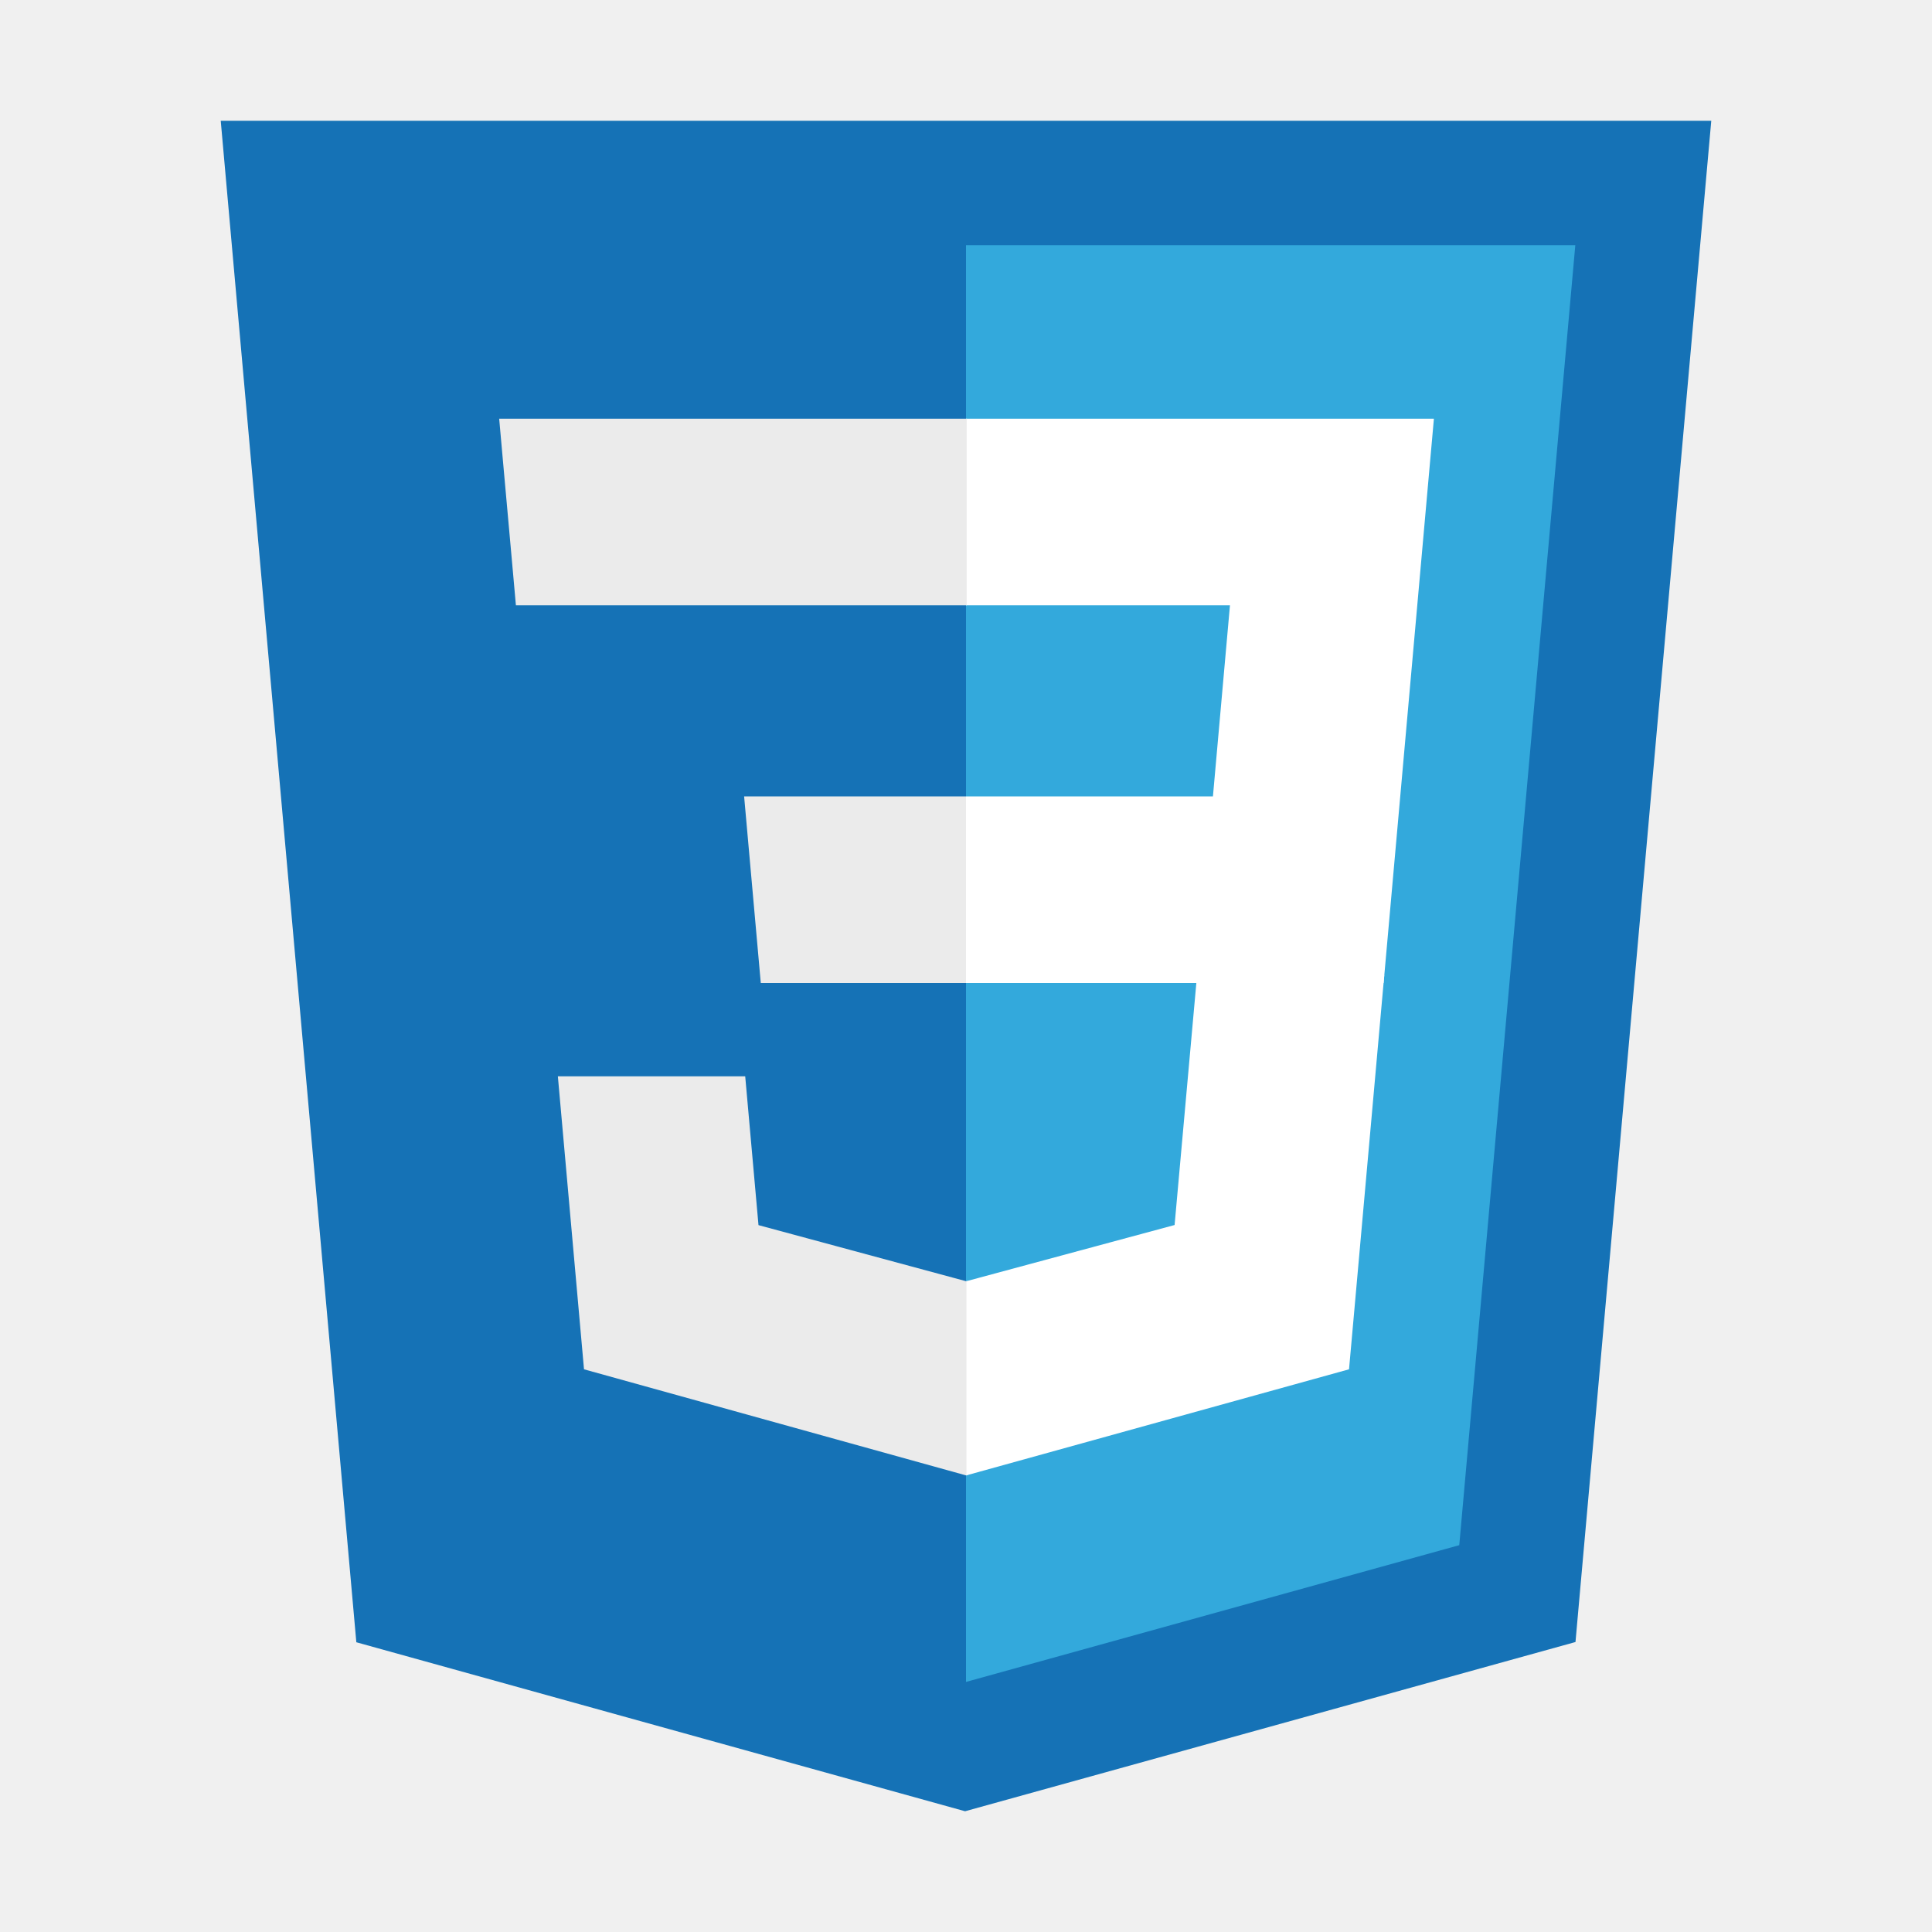
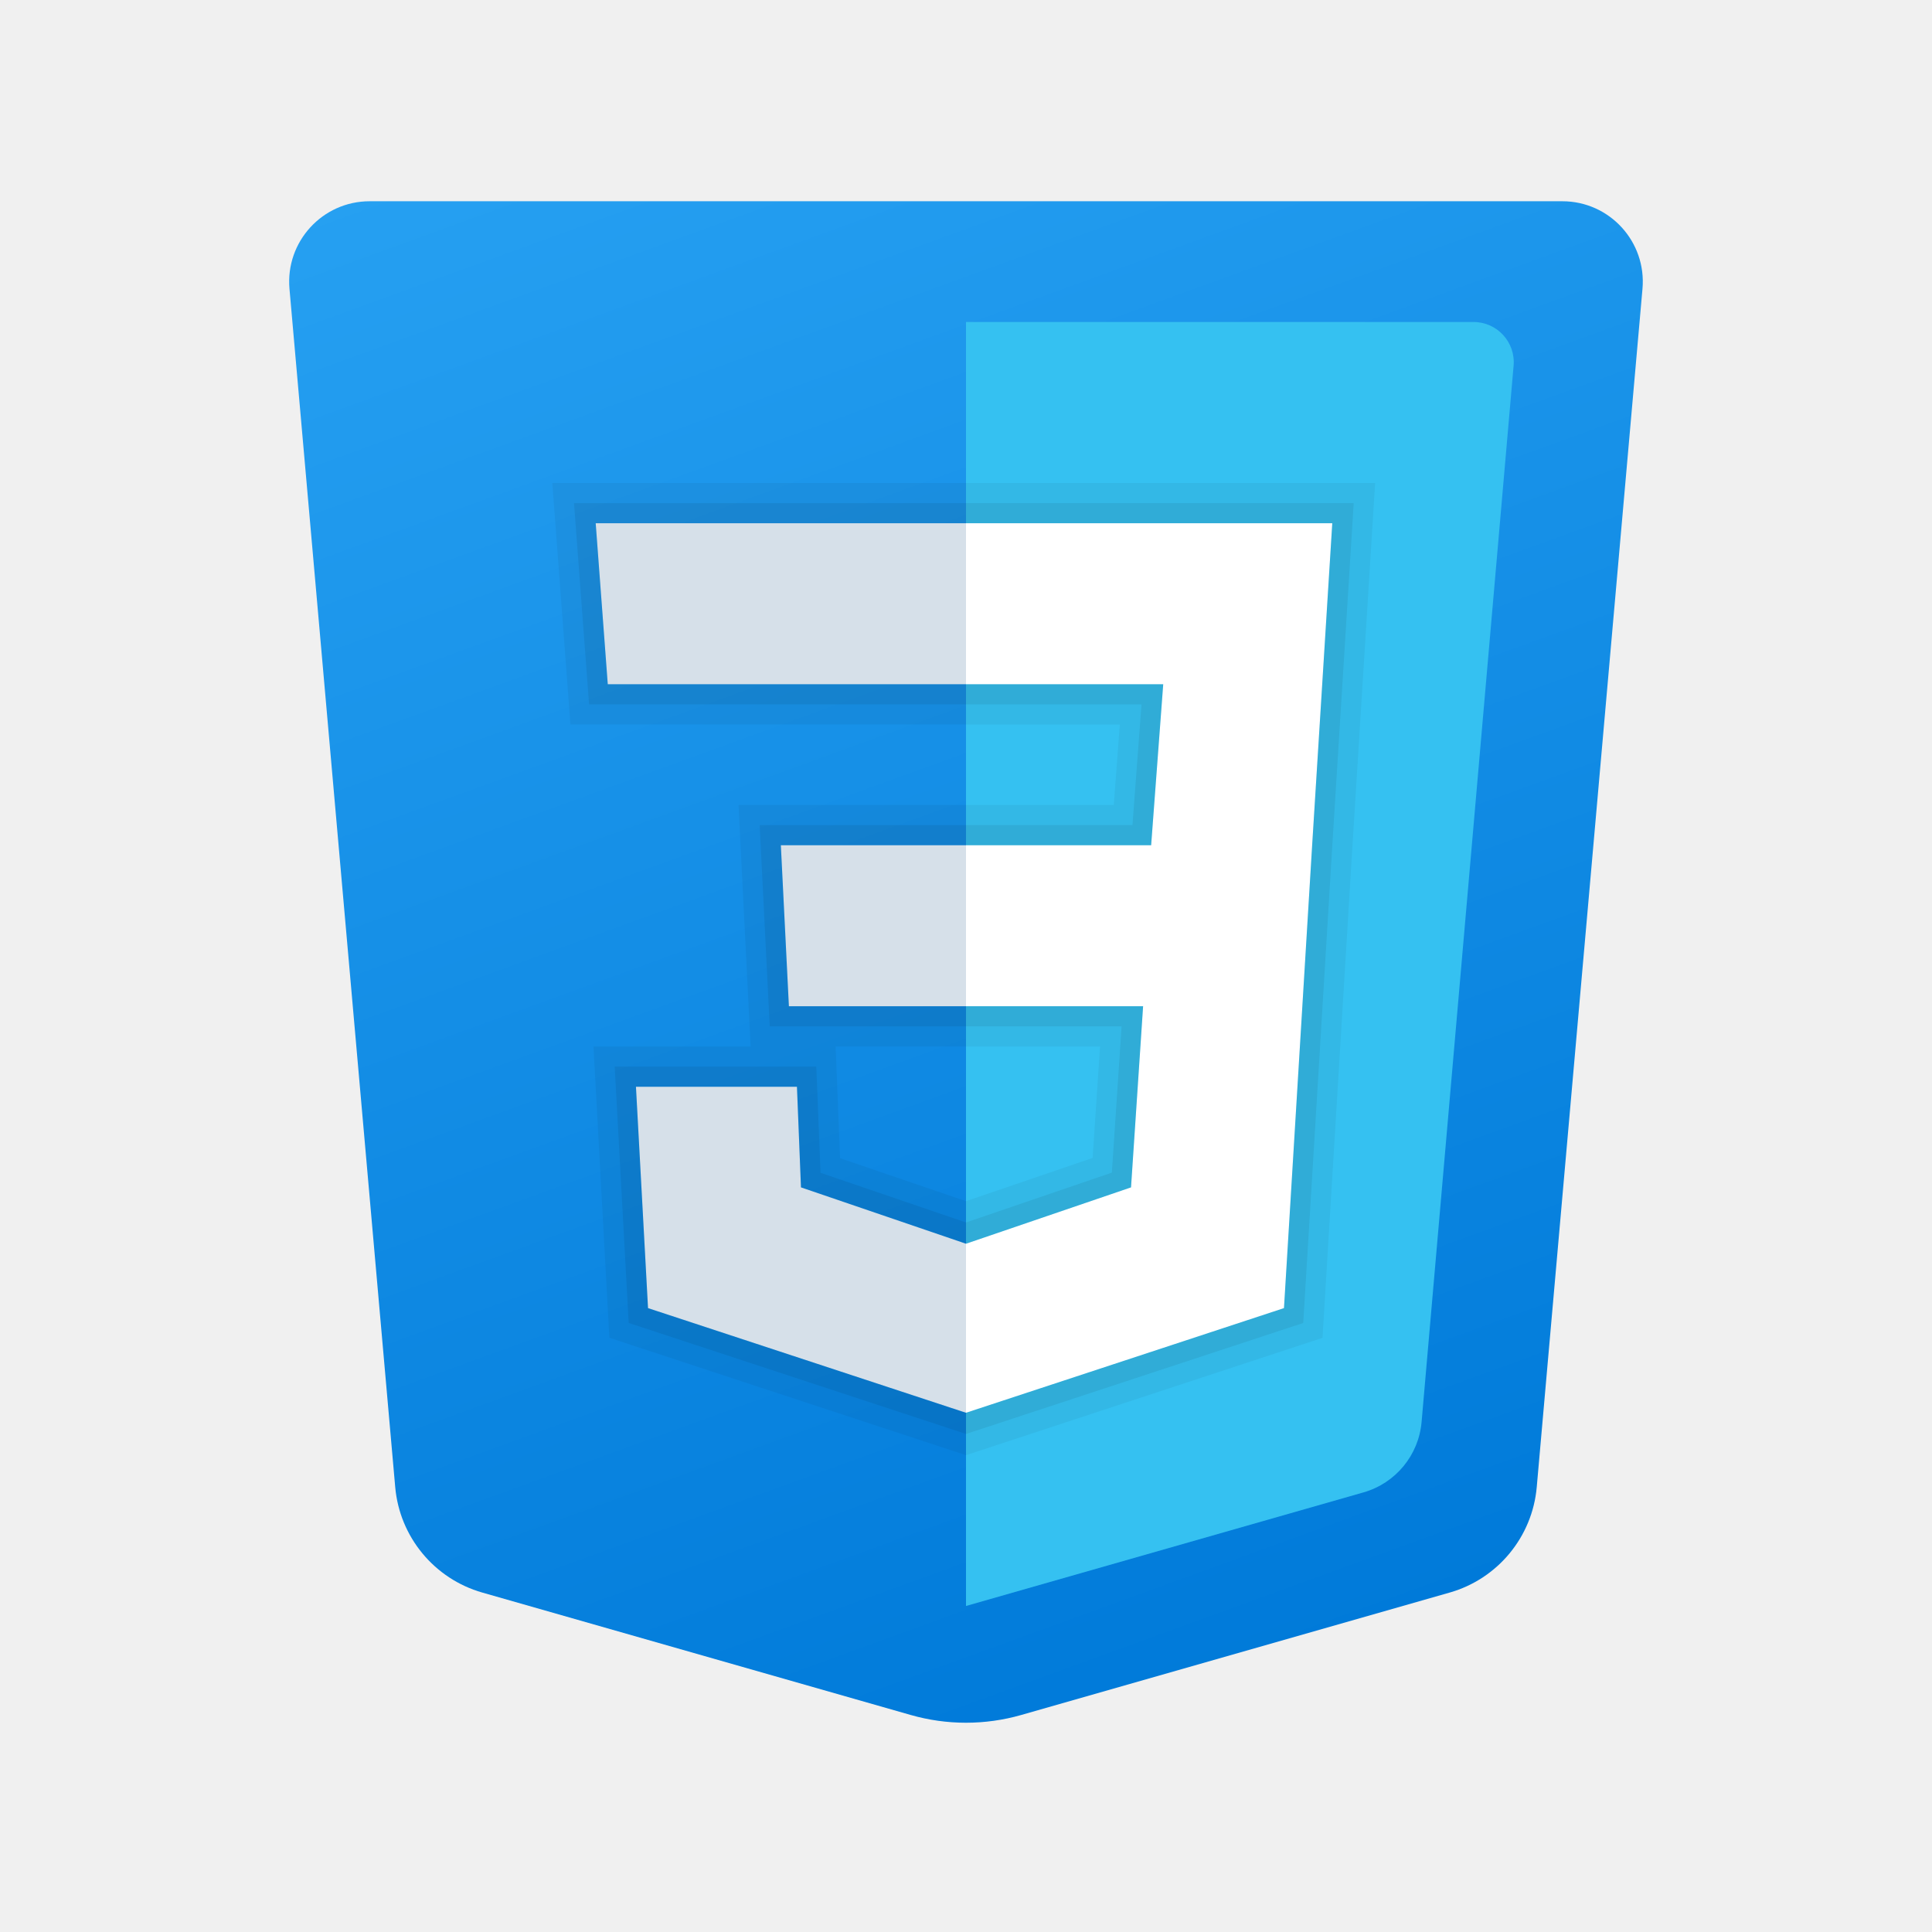
- <svg xmlns="http://www.w3.org/2000/svg" width="32px" height="32px" viewBox="0 0 32 32">
-   <polygon points="5.902 27.201 3.656 2 28.344 2 26.095 27.197 15.985 30 5.902 27.201" style="fill:#1572b6" />
-   <polygon points="16 27.858 24.17 25.593 26.092 4.061 16 4.061 16 27.858" style="fill:#33a9dc" />
-   <polygon points="16 13.191 20.09 13.191 20.372 10.026 16 10.026 16 6.935 16.011 6.935 23.75 6.935 23.676 7.764 22.917 16.282 16 16.282 16 13.191" style="fill:#fff" />
-   <polygon points="16.019 21.218 16.005 21.222 12.563 20.292 12.343 17.827 10.67 17.827 9.24 17.827 9.673 22.68 16.004 24.438 16.019 24.434 16.019 21.218" style="fill:#ebebeb" />
-   <polygon points="19.827 16.151 19.455 20.29 16.008 21.22 16.008 24.436 22.344 22.68 22.391 22.158 22.928 16.151 19.827 16.151" style="fill:#fff" />
-   <polygon points="16.011 6.935 16.011 8.855 16.011 10.018 16.011 10.026 8.555 10.026 8.555 10.026 8.545 10.026 8.483 9.331 8.342 7.764 8.268 6.935 16.011 6.935" style="fill:#ebebeb" />
-   <polygon points="16 13.191 16 15.111 16 16.274 16 16.282 12.611 16.282 12.611 16.282 12.601 16.282 12.539 15.587 12.399 14.02 12.325 13.191 16 13.191" style="fill:#ebebeb" />
+ <svg xmlns="http://www.w3.org/2000/svg" viewBox="0 0 48 48" width="144px" height="144px">
+   <linearGradient id="TQDriqswrKwPOniLrPT12a" x1="16.33" x2="32.293" y1="-2.748" y2="41.109" gradientUnits="userSpaceOnUse">
+     <stop offset="0" stop-color="#2aa4f4" />
+     <stop offset="1" stop-color="#007ad9" />
+   </linearGradient>
+   <path fill="url(#TQDriqswrKwPOniLrPT12a)" d="M7.192,7.176l2.627,29.77c0.109,1.237,0.97,2.28,2.164,2.621l10.643,3.041 c0.898,0.257,1.849,0.257,2.747,0l10.643-3.041c1.194-0.341,2.055-1.383,2.164-2.621l2.627-29.77C40.911,6.006,39.99,5,38.816,5 H9.184C8.01,5,7.089,6.006,7.192,7.176z" />
+   <path fill="#35c1f1" d="M24,8v31.9l9.876-2.822c0.797-0.228,1.371-0.924,1.443-1.749l2.286-26.242 C37.656,8.502,37.196,8,36.609,8H24z" />
+   <path fill="#fff" d="M33.1,13H24v4h4.9l-0.3,4H24v4h4.4l-0.3,4.5L24,30.9v4.2l7.9-2.6L32.6,21l0,0L33.1,13z" />
+   <path fill="#d6e0e9" d="M24,13v4h-8.9l-0.3-4H24z M19.4,21l0.2,4H24v-4H19.4z M19.8,27h-4l0.3,5.5l7.9,2.6v-4.2l-4.1-1.4 L19.8,27z" />
+   <path d="M33.1,13l-0.5,8l-0.7,11.5L24,35.1l-7.9-2.6L15.8,27h4l0.1,2.5l4.1,1.4l4.1-1.4l0.3-4.5H24h-4.4l-0.2-4H24h4.6l0.3-4H24 h-8.9l-0.3-4H24H33.1 M34.164,12H33.1H24h-9.2h-1.078l0.081,1.075l0.3,4L14.172,18H15.1H24h3.822l-0.15,2H24h-4.6h-1.051 l0.052,1.05l0.2,4L18.649,26H15.8h-1.056l0.058,1.054l0.3,5.5l0.037,0.682l0.649,0.214l7.9,2.6L24,36.153l0.313-0.103l7.9-2.6 l0.644-0.212l0.041-0.677l0.7-11.5l0.5-7.998L34.164,12L34.164,12z M20.761,26H24h3.331l-0.185,2.769L24,29.843l-3.128-1.068 l-0.073-1.815L20.761,26L20.761,26z" opacity=".05" />
+   <path d="M33.1,13l-0.5,8l-0.7,11.5L24,35.1l-7.9-2.6L15.8,27h4l0.1,2.5l4.1,1.4l4.1-1.4l0.3-4.5H24h-4.4l-0.2-4H24h4.6l0.3-4H24 h-8.9l-0.3-4H24H33.1 M33.632,12.5H33.1H24h-9.2h-0.539l0.04,0.537l0.3,4l0.035,0.463H15.1H24h4.361l-0.225,3H24h-4.6h-0.526 l0.026,0.525l0.2,4l0.024,0.475H19.6H24h3.866l-0.242,3.634L24,30.372l-3.614-1.234L20.3,26.98L20.28,26.5H19.8h-4h-0.528 l0.029,0.527l0.3,5.5l0.019,0.341l0.324,0.107l7.9,2.6L24,35.626l0.156-0.051l7.9-2.6l0.322-0.106l0.021-0.339l0.7-11.5l0.5-7.999 L33.632,12.5L33.632,12.5z" opacity=".07" />
</svg>
